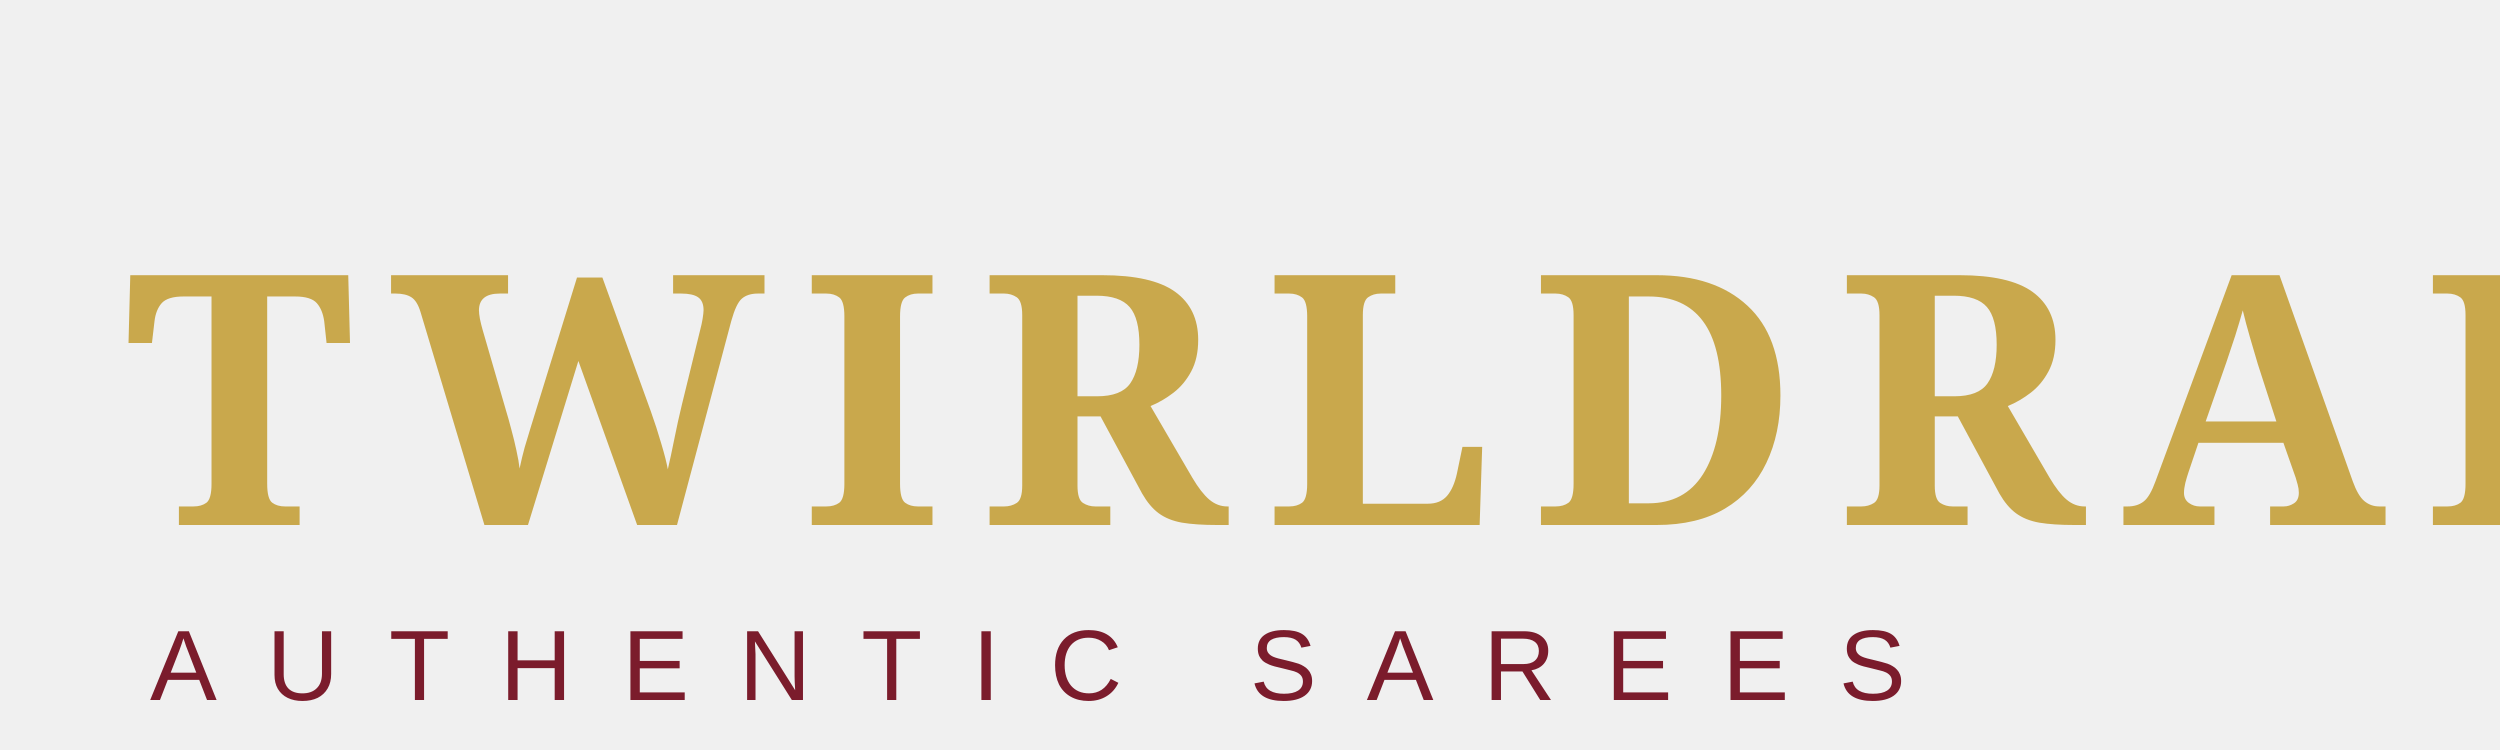
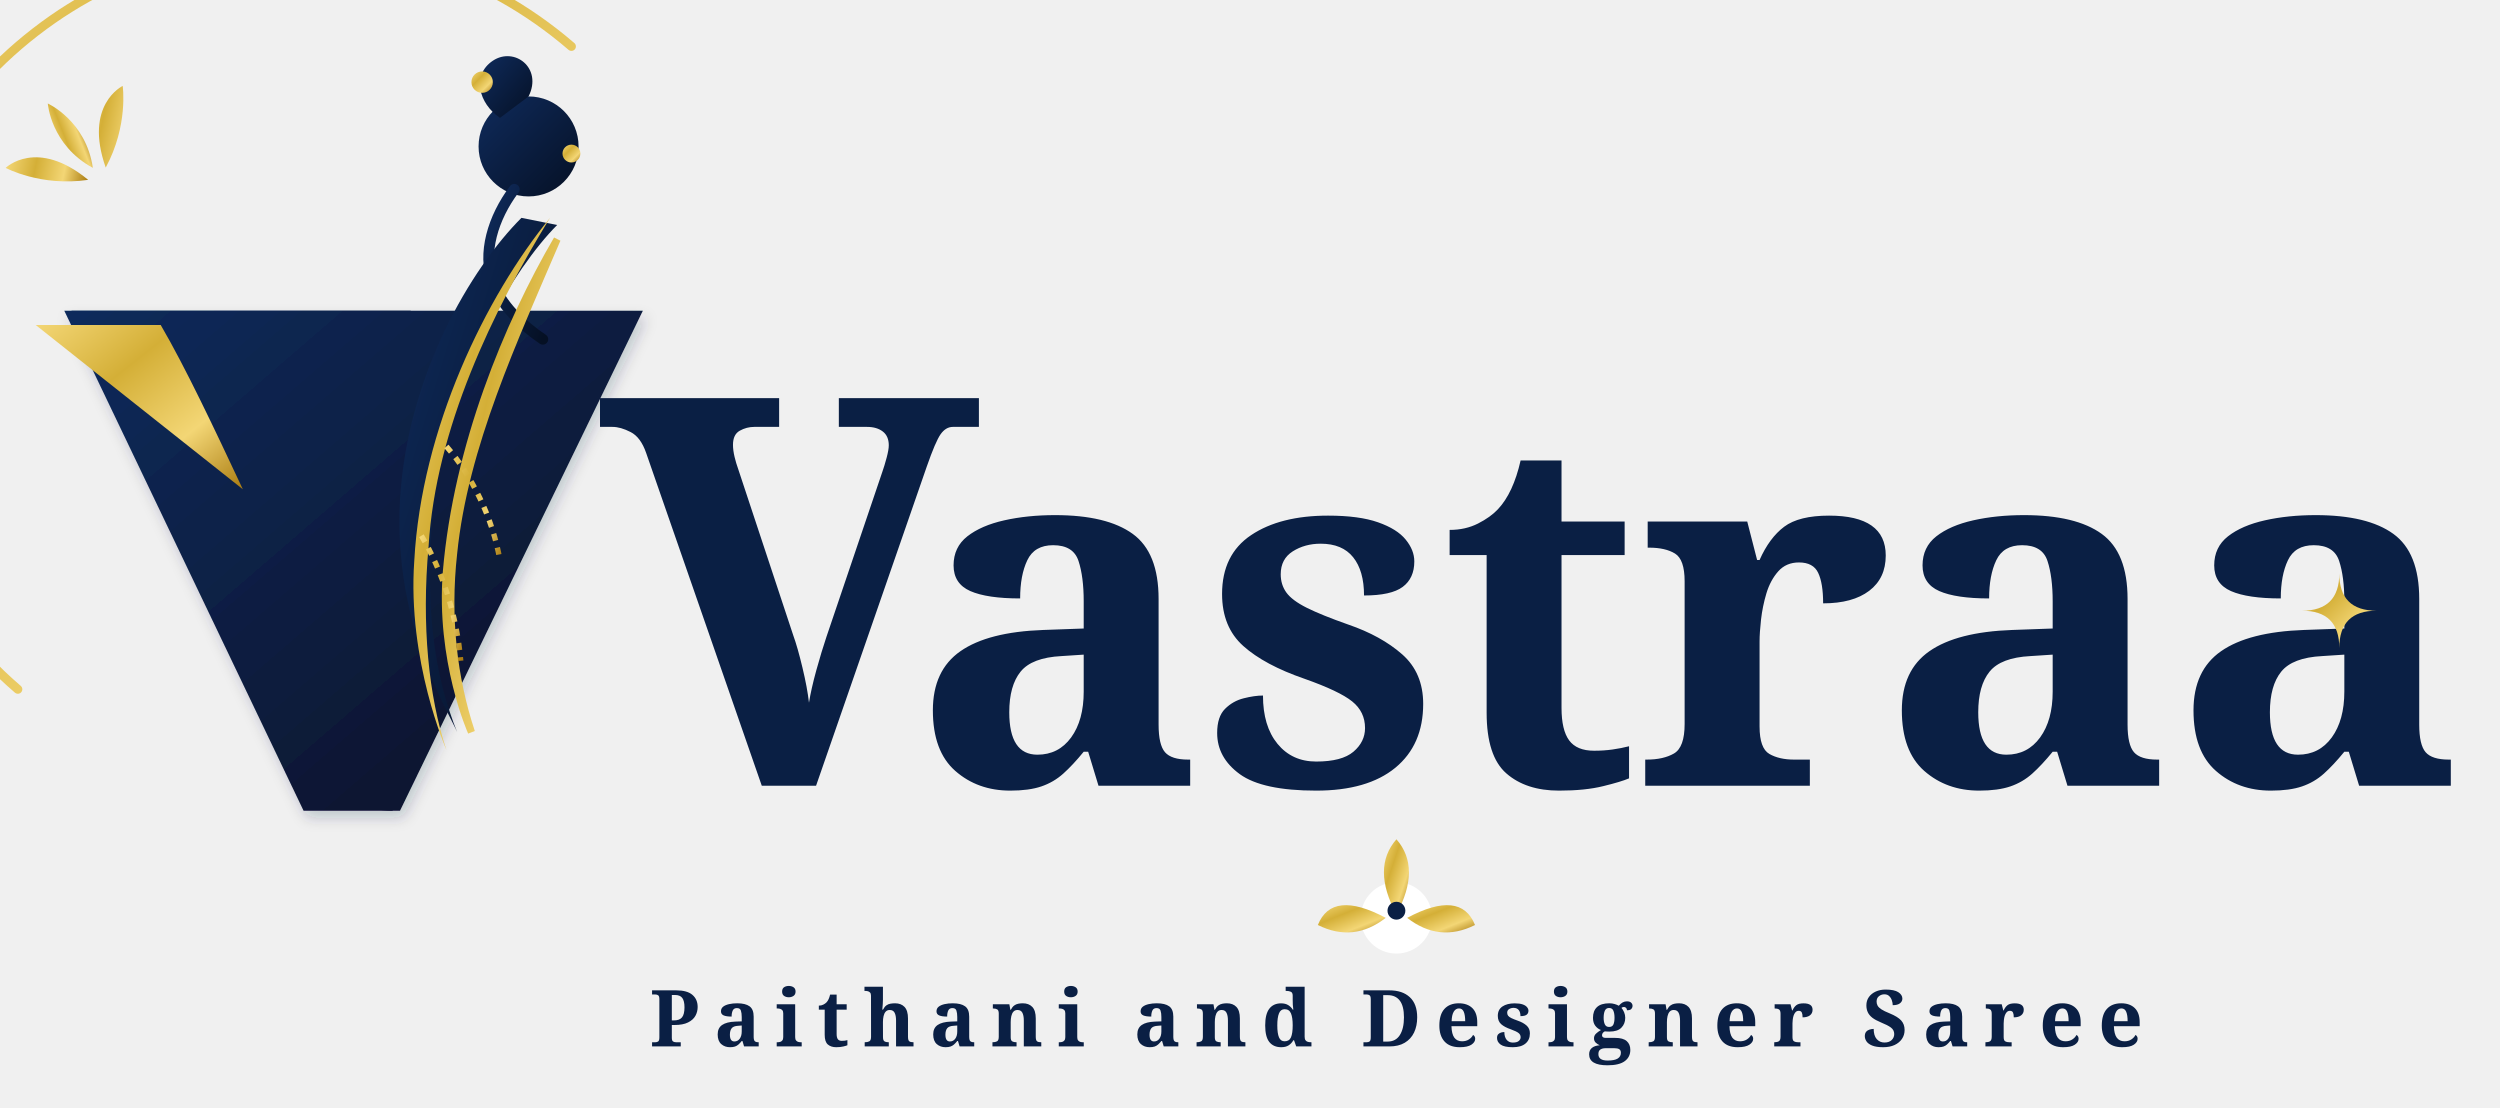
- <svg xmlns="http://www.w3.org/2000/svg" viewBox="0 0 200 60" fill="none">
-   <text x="10" y="42" font-family="Georgia, serif" font-size="28" font-weight="700" letter-spacing="3" fill="#C9A84C">TWIRLDRAPE</text>
-   <text x="12" y="56" font-family="Arial, sans-serif" font-size="8" letter-spacing="4" fill="#7B1C2C">AUTHENTIC SAREES</text>
+ <svg xmlns="http://www.w3.org/2000/svg" viewBox="160 15 700 310" width="100%" height="100%">
+   <defs>
+     <style>
+       .brand-title {
+         font-family: 'Playfair Display', 'Didot', 'Bodoni MT', 'Cinzel', Georgia, serif;
+         font-weight: 700;
+         fill: #0A1F44;
+       }
+       .tagline-text {
+         font-family: 'Cinzel', 'Playfair Display', 'Georgia', serif;
+         font-weight: 600;
+         fill: #0A1F44;
+         letter-spacing: 0.18em;
+         text-transform: uppercase;
+       }
+       @media (prefers-color-scheme: dark) {
+         .brand-title-dark {
+           fill: #F4F5F7;
+         }
+       }
+     </style>
+     <linearGradient id="goldGrad" x1="0%" y1="0%" x2="100%" y2="100%">
+       <stop offset="0%" stop-color="#F3D675" />
+       <stop offset="35%" stop-color="#D4AF37" />
+       <stop offset="70%" stop-color="#F3D675" />
+       <stop offset="100%" stop-color="#AA7C11" />
+     </linearGradient>
+     <linearGradient id="navyGrad" x1="0%" y1="0%" x2="100%" y2="100%">
+       <stop offset="0%" stop-color="#0F2B5C" />
+       <stop offset="100%" stop-color="#051024" />
+     </linearGradient>
+     <filter id="subtleShadow" x="-10%" y="-10%" width="120%" height="120%">
+       <feDropShadow dx="1" dy="2" stdDeviation="2" flood-color="#0A1F44" flood-opacity="0.2" />
+     </filter>
+   </defs>
+   <g transform="translate(0, 0)">
+     <path d="M 320 28 A 115 115 0 0 0 165 208" fill="none" stroke="url(#goldGrad)" stroke-width="2.5" stroke-linecap="round" />
+     <g transform="translate(186, 62) rotate(-35)">
+       <path d="M 0 0 C -6 -12 0 -22 0 -22 C 0 -22 6 -12 0 0 Z" fill="url(#goldGrad)" />
+       <path d="M -3 2 C -15 -4 -20 -14 -20 -14 C -20 -14 -8 -16 -3 2 Z" fill="url(#goldGrad)" />
+       <path d="M 3 2 C 15 -4 20 -14 20 -14 C 20 -14 8 -16 3 2 Z" fill="url(#goldGrad)" />
+     </g>
+     <path d="M 180 102 L 275 102 C 265 145 240 200 270 242 C 255 242 240 230 228 205 Z" fill="url(#navyGrad)" />
+     <path d="M 178 102 L 340 102 L 272 242 L 245 242 Z" fill="url(#navyGrad)" filter="url(#subtleShadow)" />
+     <path d="M 170 106 L 205 106 C 212 118 220 135 228 152 Z" fill="url(#goldGrad)" />
+     <circle cx="308" cy="56" r="14" fill="url(#navyGrad)" />
+     <path d="M 300 48 C 294 44 292 36 298 32 C 304 28 312 34 308 42 Z" fill="url(#navyGrad)" />
+     <circle cx="295" cy="38" r="3" fill="url(#goldGrad)" />
+     <circle cx="320" cy="58" r="2.5" fill="url(#goldGrad)" />
+     <path d="M 304 68 C 298 76 295 86 298 94 C 300 100 306 106 312 110" fill="none" stroke="url(#navyGrad)" stroke-width="3" stroke-linecap="round" />
+     <path d="M 306 76 C 292 90 274 120 272 155 C 270 190 286 215 288 220 C 282 205 278 185 282 150 C 286 120 304 90 316 78 Z" fill="url(#navyGrad)" />
+     <path d="M 314 76 C 296 98 278 135 276 172 C 274 200 285 225 285 225 C 280 210 278 190 280 168 C 282 135 298 102 314 76 Z" fill="url(#goldGrad)" />
+     <path d="M 316 82 C 302 106 288 140 285 175 C 283 200 292 220 292 220 C 287 205 285 188 287 170 C 290 140 304 110 316 82 Z" fill="none" stroke="url(#goldGrad)" stroke-width="2" />
+     <path d="M 285 140 C 292 148 298 160 300 172" fill="none" stroke="url(#goldGrad)" stroke-width="1.5" stroke-dasharray="2 2" />
+     <path d="M 278 165 C 284 175 288 188 289 200" fill="none" stroke="url(#goldGrad)" stroke-width="1.5" stroke-dasharray="2 2" />
+     <text x="328" y="235" class="brand-title" font-size="152" letter-spacing="-3">V</text>
+     <text x="415" y="235" class="brand-title" font-size="138" letter-spacing="-1">astraa</text>
+     <g transform="translate(815, 186) scale(0.95)">
+       <path d="M 0 -11 Q 0 0 11 0 Q 0 0 0 11 Q 0 0 -11 0 Q 0 0 0 -11 Z" fill="url(#goldGrad)" />
+     </g>
+     <line x1="262" y1="272" x2="840" y2="272" stroke="url(#goldGrad)" stroke-width="1.5" />
+     <g transform="translate(551, 272)">
+       <circle cx="0" cy="0" r="10" fill="#FFF" />
+       <path d="M 0 -1 Q -7 -14 0 -22 Q 7 -14 0 -1 Z" fill="url(#goldGrad)" />
+       <path d="M -3 0 Q -18 -8 -22 2 Q -12 7 -3 0 Z" fill="url(#goldGrad)" />
+       <path d="M 3 0 Q 18 -8 22 2 Q 12 7 3 0 Z" fill="url(#goldGrad)" />
+       <circle cx="0" cy="-2" r="2.5" fill="#0A1F44" />
+     </g>
+     <text x="551" y="308" class="tagline-text" font-size="22" text-anchor="middle">Paithani and Designer Saree</text>
+   </g>
</svg>
